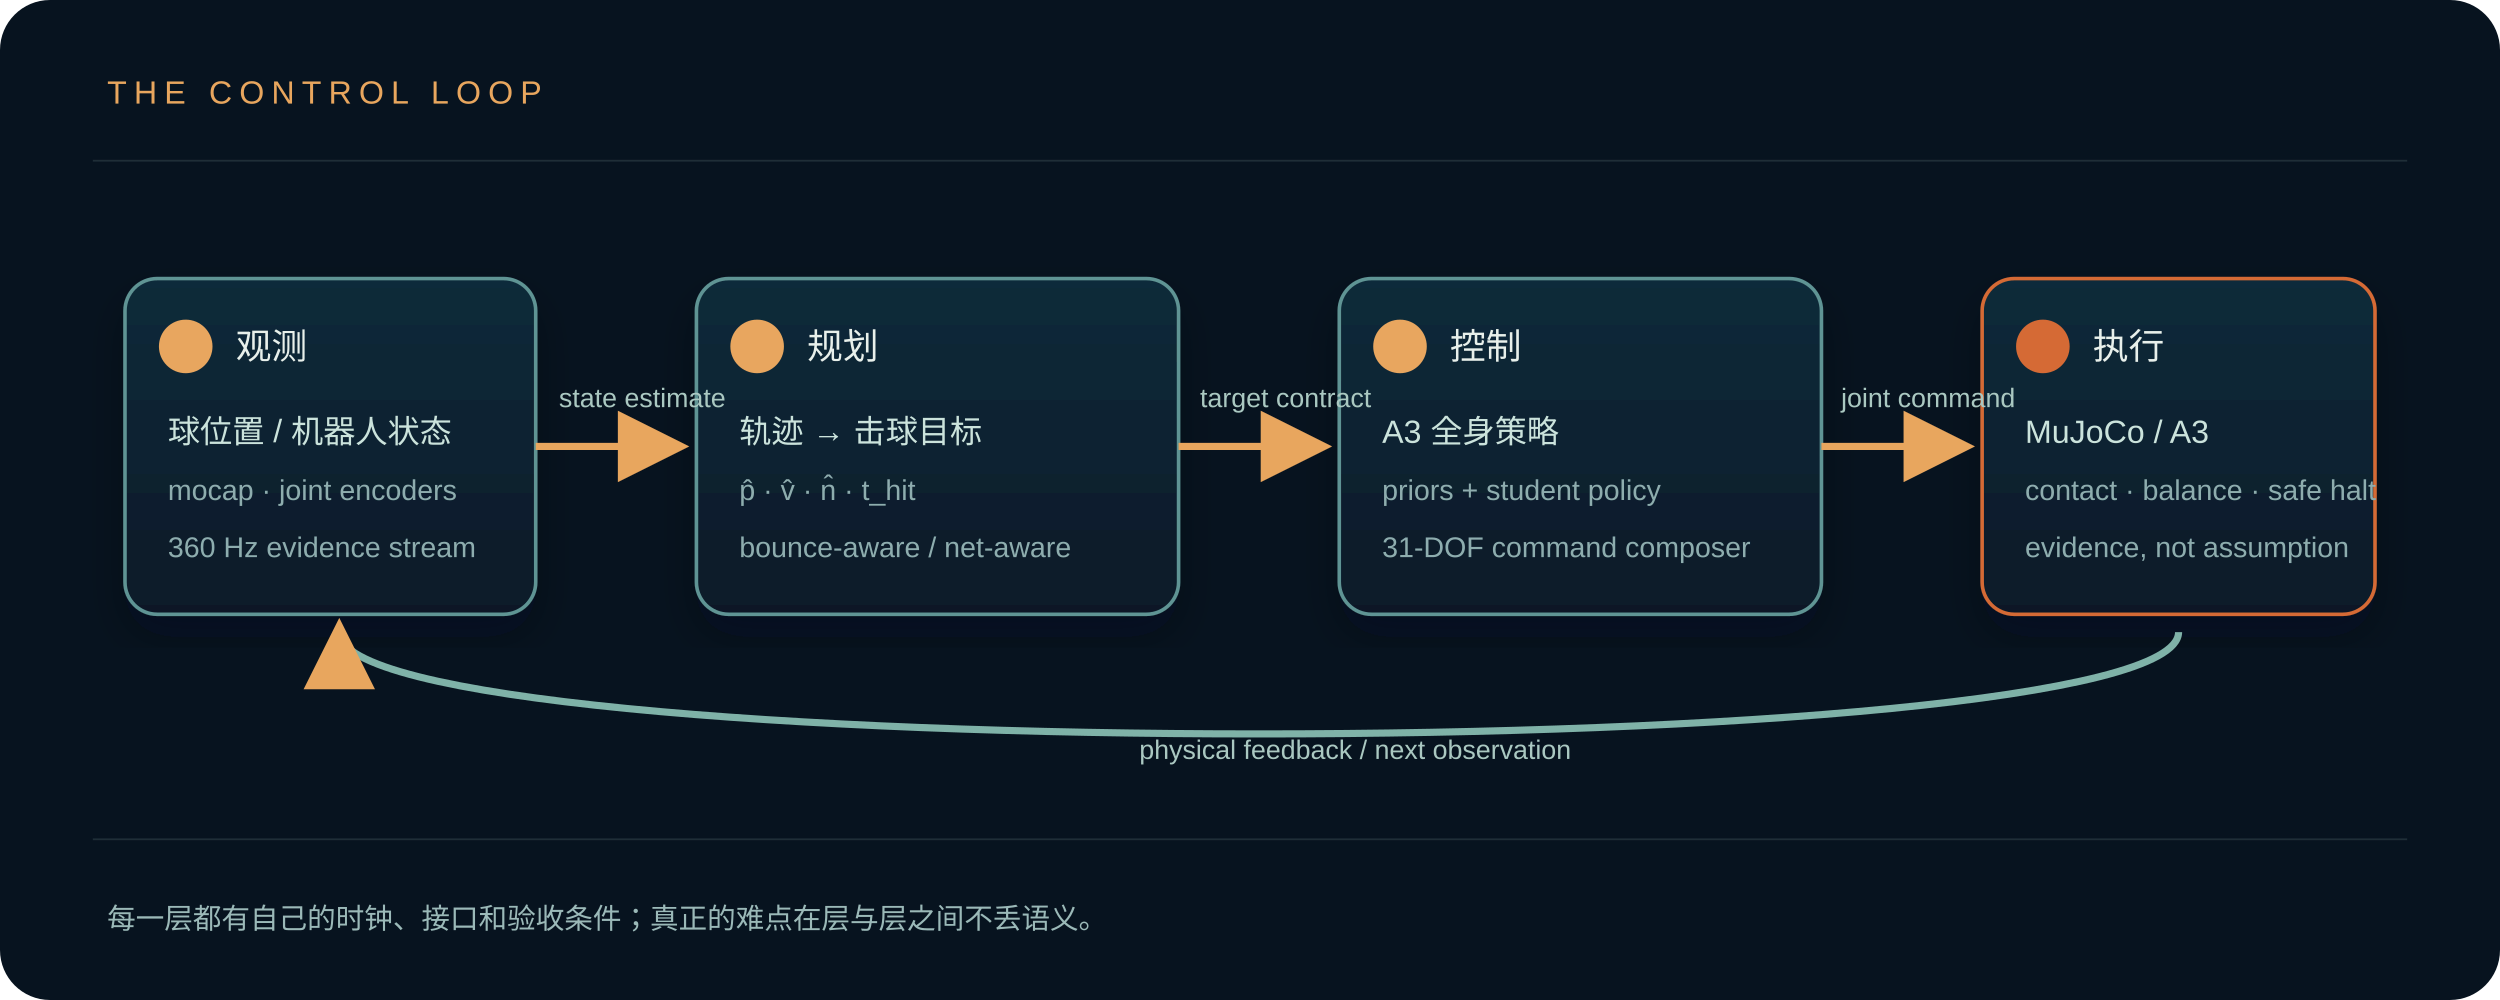
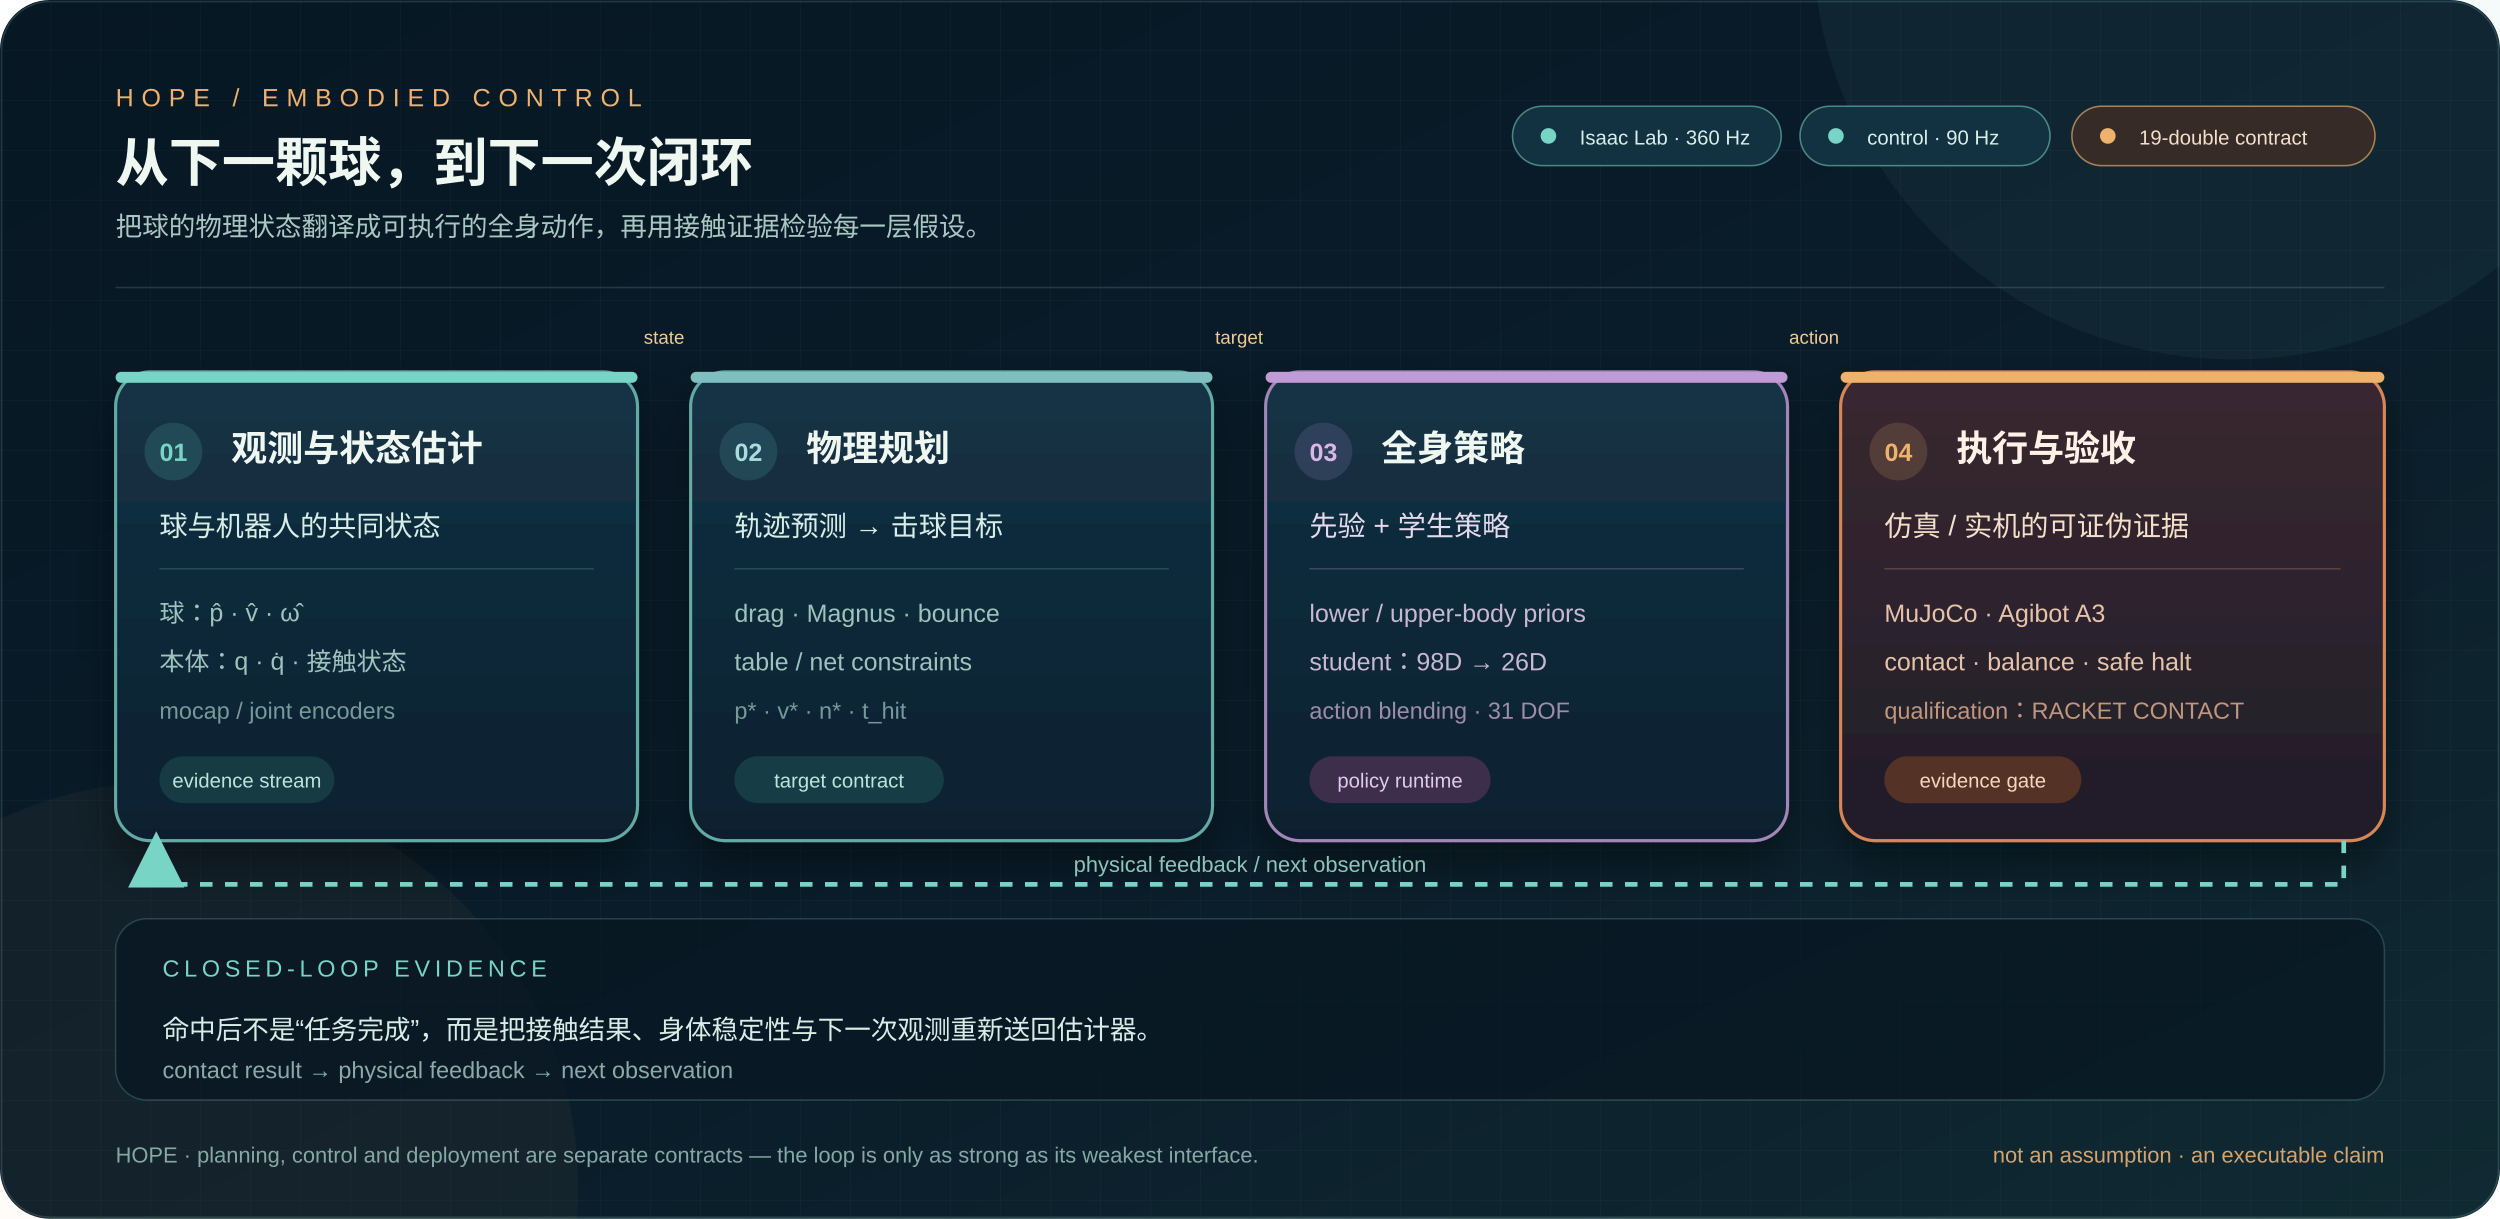
- <svg xmlns="http://www.w3.org/2000/svg" viewBox="0 0 1400 560" role="img" aria-labelledby="title desc">
+ <svg xmlns="http://www.w3.org/2000/svg" viewBox="0 0 1600 780" role="img" aria-labelledby="title desc">
  <defs>
-     <linearGradient id="panel" x1="0" y1="0" x2="0" y2="1">
-       <stop stop-color="#102b3a" />
-       <stop offset="1" stop-color="#0a1928" />
+     <linearGradient id="bg" x1="0" y1="0" x2="1" y2="1">
+       <stop stop-color="#071724" />
+       <stop offset=".58" stop-color="#0a1d2a" />
+       <stop offset="1" stop-color="#102a32" />
    </linearGradient>
-     <marker id="arrow" markerWidth="10" markerHeight="10" refX="8" refY="5" orient="auto">
-       <path d="M0 0L10 5L0 10Z" fill="#e8a65e" />
+     <linearGradient id="card" x1="0" y1="0" x2="0" y2="1">
+       <stop stop-color="#143346" />
+       <stop offset="1" stop-color="#0b1f2e" />
+     </linearGradient>
+     <linearGradient id="cardWarm" x1="0" y1="0" x2="0" y2="1">
+       <stop stop-color="#3a2830" />
+       <stop offset="1" stop-color="#201d2a" />
+     </linearGradient>
+     <filter id="shadow" x="-20%" y="-20%" width="140%" height="150%">
+       <feDropShadow dx="0" dy="14" stdDeviation="14" flood-color="#020b12" flood-opacity=".42" />
+     </filter>
+     <filter id="softGlow" x="-30%" y="-30%" width="160%" height="160%">
+       <feGaussianBlur stdDeviation="5" result="blur" />
+       <feMerge>
+         <feMergeNode in="blur" />
+         <feMergeNode in="SourceGraphic" />
+       </feMerge>
+     </filter>
+     <marker id="arrow" markerWidth="12" markerHeight="12" refX="10" refY="6" orient="auto">
+       <path d="M0 0L12 6L0 12Z" fill="#efb26d" />
    </marker>
-     <filter id="shadow">
-       <feDropShadow dx="0" dy="12" stdDeviation="12" flood-color="#06101b" flood-opacity=".28" />
-     </filter>
+     <marker id="arrowFeedback" markerWidth="12" markerHeight="12" refX="10" refY="6" orient="auto">
+       <path d="M0 0L12 6L0 12Z" fill="#78d4c5" />
+     </marker>
+     <pattern id="grid" width="32" height="32" patternUnits="userSpaceOnUse">
+       <path d="M32 0H0V32" fill="none" stroke="#9dc8c2" stroke-opacity=".045" />
+     </pattern>
  </defs>
-   <rect width="1400" height="560" rx="28" fill="#07131f" />
-   <path d="M52 90H1348M52 470H1348" stroke="#a8c8c3" stroke-opacity=".15" />
-   <g font-family="Arial, PingFang SC, Microsoft YaHei, sans-serif" fill="#e8f0eb">
-     <text x="60" y="58" font-size="18" letter-spacing="4" fill="#e8a65e">THE CONTROL LOOP</text>
-     <text x="60" y="520" font-size="16" fill="#9bb9b8">每一层都有自己的时钟、接口和验收条件；真正的难点在层与层之间不丢语义。</text>
-   </g>
-   <g filter="url(#shadow)">
-     <g transform="translate(70 156)">
-       <rect width="230" height="188" rx="18" fill="url(#panel)" stroke="#5f9494" stroke-width="2" />
-       <circle cx="34" cy="38" r="15" fill="#e8a65e" />
-       <text x="62" y="45" font-size="20" fill="#e8f0eb" font-family="Arial, PingFang SC, Microsoft YaHei, sans-serif">观测</text>
-       <text x="24" y="92" font-size="18" fill="#cbe3dc" font-family="Arial, PingFang SC, Microsoft YaHei, sans-serif">球位置 / 机器人状态</text>
-       <text x="24" y="124" font-size="16" fill="#8eadae" font-family="Arial, PingFang SC, Microsoft YaHei, sans-serif">mocap · joint encoders</text>
-       <text x="24" y="156" font-size="16" fill="#8eadae" font-family="Arial, PingFang SC, Microsoft YaHei, sans-serif">360 Hz evidence stream</text>
+   <rect width="1600" height="780" rx="32" fill="url(#bg)" />
+   <rect x="1" y="1" width="1598" height="778" rx="31" fill="url(#grid)" stroke="#7db9b0" stroke-opacity=".22" />
+   <circle cx="1430" cy="-40" r="270" fill="#65b8ae" opacity=".07" />
+   <circle cx="110" cy="760" r="260" fill="#e7a05f" opacity=".045" />
+   <g font-family="Arial, PingFang SC, Microsoft YaHei, sans-serif">
+     <text x="74" y="68" font-size="16" letter-spacing="5" fill="#efb26d">HOPE / EMBODIED CONTROL</text>
+     <text x="74" y="116" font-size="34" font-weight="700" fill="#eff7f1">从下一颗球，到下一次闭环</text>
+     <text x="74" y="151" font-size="17" fill="#a9c7c2">把球的物理状态翻译成可执行的全身动作，再用接触证据检验每一层假设。</text>
+     <g transform="translate(968 68)">
+       <rect width="172" height="38" rx="19" fill="#123141" stroke="#78d4c5" stroke-opacity=".55" />
+       <circle cx="23" cy="19" r="5" fill="#78d4c5" />
+       <text x="43" y="24.5" font-size="13" fill="#d8eee8">Isaac Lab · 360 Hz</text>
    </g>
-     <g transform="translate(390 156)">
-       <rect width="270" height="188" rx="18" fill="url(#panel)" stroke="#5f9494" stroke-width="2" />
-       <circle cx="34" cy="38" r="15" fill="#e8a65e" />
-       <text x="62" y="45" font-size="20" fill="#e8f0eb" font-family="Arial, PingFang SC, Microsoft YaHei, sans-serif">规划</text>
-       <text x="24" y="92" font-size="18" fill="#cbe3dc" font-family="Arial, PingFang SC, Microsoft YaHei, sans-serif">轨迹 → 击球目标</text>
-       <text x="24" y="124" font-size="16" fill="#8eadae" font-family="Arial, PingFang SC, Microsoft YaHei, sans-serif">p̂ · v̂ · n̂ · t_hit</text>
-       <text x="24" y="156" font-size="16" fill="#8eadae" font-family="Arial, PingFang SC, Microsoft YaHei, sans-serif">bounce-aware / net-aware</text>
+     <g transform="translate(1152 68)">
+       <rect width="160" height="38" rx="19" fill="#123141" stroke="#78d4c5" stroke-opacity=".55" />
+       <circle cx="23" cy="19" r="5" fill="#78d4c5" />
+       <text x="43" y="24.5" font-size="13" fill="#d8eee8">control · 90 Hz</text>
    </g>
-     <g transform="translate(750 156)">
-       <rect width="270" height="188" rx="18" fill="url(#panel)" stroke="#5f9494" stroke-width="2" />
-       <circle cx="34" cy="38" r="15" fill="#e8a65e" />
-       <text x="62" y="45" font-size="20" fill="#e8f0eb" font-family="Arial, PingFang SC, Microsoft YaHei, sans-serif">控制</text>
-       <text x="24" y="92" font-size="18" fill="#cbe3dc" font-family="Arial, PingFang SC, Microsoft YaHei, sans-serif">A3 全身策略</text>
-       <text x="24" y="124" font-size="16" fill="#8eadae" font-family="Arial, PingFang SC, Microsoft YaHei, sans-serif">priors + student policy</text>
-       <text x="24" y="156" font-size="16" fill="#8eadae" font-family="Arial, PingFang SC, Microsoft YaHei, sans-serif">31-DOF command composer</text>
-     </g>
-     <g transform="translate(1110 156)">
-       <rect width="220" height="188" rx="18" fill="url(#panel)" stroke="#d56b35" stroke-width="2" />
-       <circle cx="34" cy="38" r="15" fill="#d56b35" />
-       <text x="62" y="45" font-size="20" fill="#e8f0eb" font-family="Arial, PingFang SC, Microsoft YaHei, sans-serif">执行</text>
-       <text x="24" y="92" font-size="18" fill="#cbe3dc" font-family="Arial, PingFang SC, Microsoft YaHei, sans-serif">MuJoCo / A3</text>
-       <text x="24" y="124" font-size="16" fill="#8eadae" font-family="Arial, PingFang SC, Microsoft YaHei, sans-serif">contact · balance · safe halt</text>
-       <text x="24" y="156" font-size="16" fill="#8eadae" font-family="Arial, PingFang SC, Microsoft YaHei, sans-serif">evidence, not assumption</text>
+     <g transform="translate(1326 68)">
+       <rect width="194" height="38" rx="19" fill="#362b27" stroke="#efb26d" stroke-opacity=".65" />
+       <circle cx="23" cy="19" r="5" fill="#efb26d" />
+       <text x="43" y="24.5" font-size="13" fill="#f4dfca">19-double contract</text>
    </g>
  </g>
-   <g fill="none" stroke="#e8a65e" stroke-width="4" marker-end="url(#arrow)">
-     <path d="M300 250H378" />
-     <path d="M660 250H738" />
-     <path d="M1020 250H1098" />
-     <path d="M1220 354C1220 430 190 430 190 354" stroke="#7fb2a8" marker-end="url(#arrow)" />
+   <path d="M74 184H1526" stroke="#a7c8c2" stroke-opacity=".18" />
+   <g filter="url(#shadow)" font-family="Arial, PingFang SC, Microsoft YaHei, sans-serif">
+     <g transform="translate(74 238)">
+       <rect width="334" height="300" rx="22" fill="url(#card)" stroke="#63aaa4" stroke-width="2" />
+       <rect width="334" height="7" rx="3.5" fill="#78d4c5" />
+       <circle cx="37" cy="51" r="18" fill="#78d4c5" opacity=".16" stroke="#78d4c5" />
+       <text x="37" y="57" text-anchor="middle" font-size="16" font-weight="700" fill="#78d4c5">01</text>
+       <text x="74" y="57" font-size="23" font-weight="700" fill="#eff7f1">观测与状态估计</text>
+       <text x="28" y="105" font-size="18" fill="#d7eee8">球与机器人的共同状态</text>
+       <path d="M28 126H306" stroke="#84b8b1" stroke-opacity=".22" />
+       <text x="28" y="160" font-size="16" fill="#9fc2bd">球：p̂ · v̂ · ω̂</text>
+       <text x="28" y="191" font-size="16" fill="#9fc2bd">本体：q · q̇ · 接触状态</text>
+       <text x="28" y="222" font-size="15" fill="#769a9a">mocap  /  joint encoders</text>
+       <g transform="translate(28 246)">
+         <rect width="112" height="30" rx="15" fill="#123b42" />
+         <text x="56" y="20" text-anchor="middle" font-size="13" fill="#bce4dc">evidence stream</text>
+       </g>
+     </g>
+     <g transform="translate(442 238)">
+       <rect width="334" height="300" rx="22" fill="url(#card)" stroke="#63aaa4" stroke-width="2" />
+       <rect width="334" height="7" rx="3.5" fill="#80bfc0" />
+       <circle cx="37" cy="51" r="18" fill="#80bfc0" opacity=".16" stroke="#80bfc0" />
+       <text x="37" y="57" text-anchor="middle" font-size="16" font-weight="700" fill="#a8dddd">02</text>
+       <text x="74" y="57" font-size="23" font-weight="700" fill="#eff7f1">物理规划</text>
+       <text x="28" y="105" font-size="18" fill="#d7eee8">轨迹预测 → 击球目标</text>
+       <path d="M28 126H306" stroke="#84b8b1" stroke-opacity=".22" />
+       <text x="28" y="160" font-size="16" fill="#9fc2bd">drag · Magnus · bounce</text>
+       <text x="28" y="191" font-size="16" fill="#9fc2bd">table / net constraints</text>
+       <text x="28" y="222" font-size="15" fill="#769a9a">p* · v* · n* · t_hit</text>
+       <g transform="translate(28 246)">
+         <rect width="134" height="30" rx="15" fill="#153d44" />
+         <text x="67" y="20" text-anchor="middle" font-size="13" fill="#bce4dc">target contract</text>
+       </g>
+     </g>
+     <g transform="translate(810 238)">
+       <rect width="334" height="300" rx="22" fill="url(#card)" stroke="#a286b8" stroke-width="2" />
+       <rect width="334" height="7" rx="3.5" fill="#c09bd6" />
+       <circle cx="37" cy="51" r="18" fill="#c09bd6" opacity=".16" stroke="#c09bd6" />
+       <text x="37" y="57" text-anchor="middle" font-size="16" font-weight="700" fill="#d9b8e8">03</text>
+       <text x="74" y="57" font-size="23" font-weight="700" fill="#eff7f1">全身策略</text>
+       <text x="28" y="105" font-size="18" fill="#e4d9ed">先验 + 学生策略</text>
+       <path d="M28 126H306" stroke="#b8a5c6" stroke-opacity=".24" />
+       <text x="28" y="160" font-size="16" fill="#c7b8d3">lower / upper-body priors</text>
+       <text x="28" y="191" font-size="16" fill="#c7b8d3">student：98D → 26D</text>
+       <text x="28" y="222" font-size="15" fill="#9d8cab">action blending · 31 DOF</text>
+       <g transform="translate(28 246)">
+         <rect width="116" height="30" rx="15" fill="#3c2e4b" />
+         <text x="58" y="20" text-anchor="middle" font-size="13" fill="#e2c9f0">policy runtime</text>
+       </g>
+     </g>
+     <g transform="translate(1178 238)">
+       <rect width="348" height="300" rx="22" fill="url(#cardWarm)" stroke="#d88656" stroke-width="2" />
+       <rect width="348" height="7" rx="3.5" fill="#efb26d" />
+       <circle cx="37" cy="51" r="18" fill="#efb26d" opacity=".16" stroke="#efb26d" />
+       <text x="37" y="57" text-anchor="middle" font-size="16" font-weight="700" fill="#efb26d">04</text>
+       <text x="74" y="57" font-size="23" font-weight="700" fill="#fff1e6">执行与验收</text>
+       <text x="28" y="105" font-size="18" fill="#f4dfca">仿真 / 实机的可证伪证据</text>
+       <path d="M28 126H320" stroke="#e2aa7f" stroke-opacity=".24" />
+       <text x="28" y="160" font-size="16" fill="#e5c3aa">MuJoCo · Agibot A3</text>
+       <text x="28" y="191" font-size="16" fill="#e5c3aa">contact · balance · safe halt</text>
+       <text x="28" y="222" font-size="15" fill="#bf967e">qualification：RACKET CONTACT</text>
+       <g transform="translate(28 246)">
+         <rect width="126" height="30" rx="15" fill="#543126" />
+         <text x="63" y="20" text-anchor="middle" font-size="13" fill="#f6d7bd">evidence gate</text>
+       </g>
+     </g>
  </g>
-   <g font-family="Arial, PingFang SC, Microsoft YaHei, sans-serif" font-size="15" fill="#aac8c1">
-     <text x="313" y="228">state estimate</text>
-     <text x="672" y="228">target contract</text>
-     <text x="1031" y="228">joint command</text>
-     <text x="638" y="425">physical feedback / next observation</text>
+   <g fill="none" stroke="#efb26d" stroke-width="4" marker-end="url(#arrow)" filter="url(#softGlow)">
+     <path d="M408 387H428" />
+     <path d="M776 387H796" />
+     <path d="M1144 387H1164" />
+   </g>
+   <g font-family="Arial, PingFang SC, Microsoft YaHei, sans-serif" font-size="12" fill="#f1c996">
+     <text x="425" y="220" text-anchor="middle">state</text>
+     <text x="793" y="220" text-anchor="middle">target</text>
+     <text x="1161" y="220" text-anchor="middle">action</text>
+   </g>
+   <g font-family="Arial, PingFang SC, Microsoft YaHei, sans-serif">
+     <rect x="74" y="588" width="1452" height="116" rx="20" fill="#081722" fill-opacity=".72" stroke="#6fa9a0" stroke-opacity=".28" />
+     <text x="104" y="625" font-size="15" letter-spacing="3" fill="#78d4c5">CLOSED-LOOP EVIDENCE</text>
+     <text x="104" y="665" font-size="17" fill="#d9ece7">命中后不是“任务完成”，而是把接触结果、身体稳定性与下一次观测重新送回估计器。</text>
+     <text x="104" y="690" font-size="15" fill="#89aaa7">contact result  →  physical feedback  →  next observation</text>
+     <path d="M1500 538V566H100V538" fill="none" stroke="#78d4c5" stroke-width="3" stroke-dasharray="8 8" marker-end="url(#arrowFeedback)" />
+     <text x="800" y="558" text-anchor="middle" font-size="14" fill="#8fc4ba">physical feedback / next observation</text>
+   </g>
+   <g font-family="Arial, PingFang SC, Microsoft YaHei, sans-serif" fill="#86a8a5">
+     <text x="74" y="744" font-size="14">HOPE · planning, control and deployment are separate contracts — the loop is only as strong as its weakest interface.</text>
+     <text x="1526" y="744" text-anchor="end" font-size="14" fill="#d5a36e">not an assumption · an executable claim</text>
  </g>
</svg>
